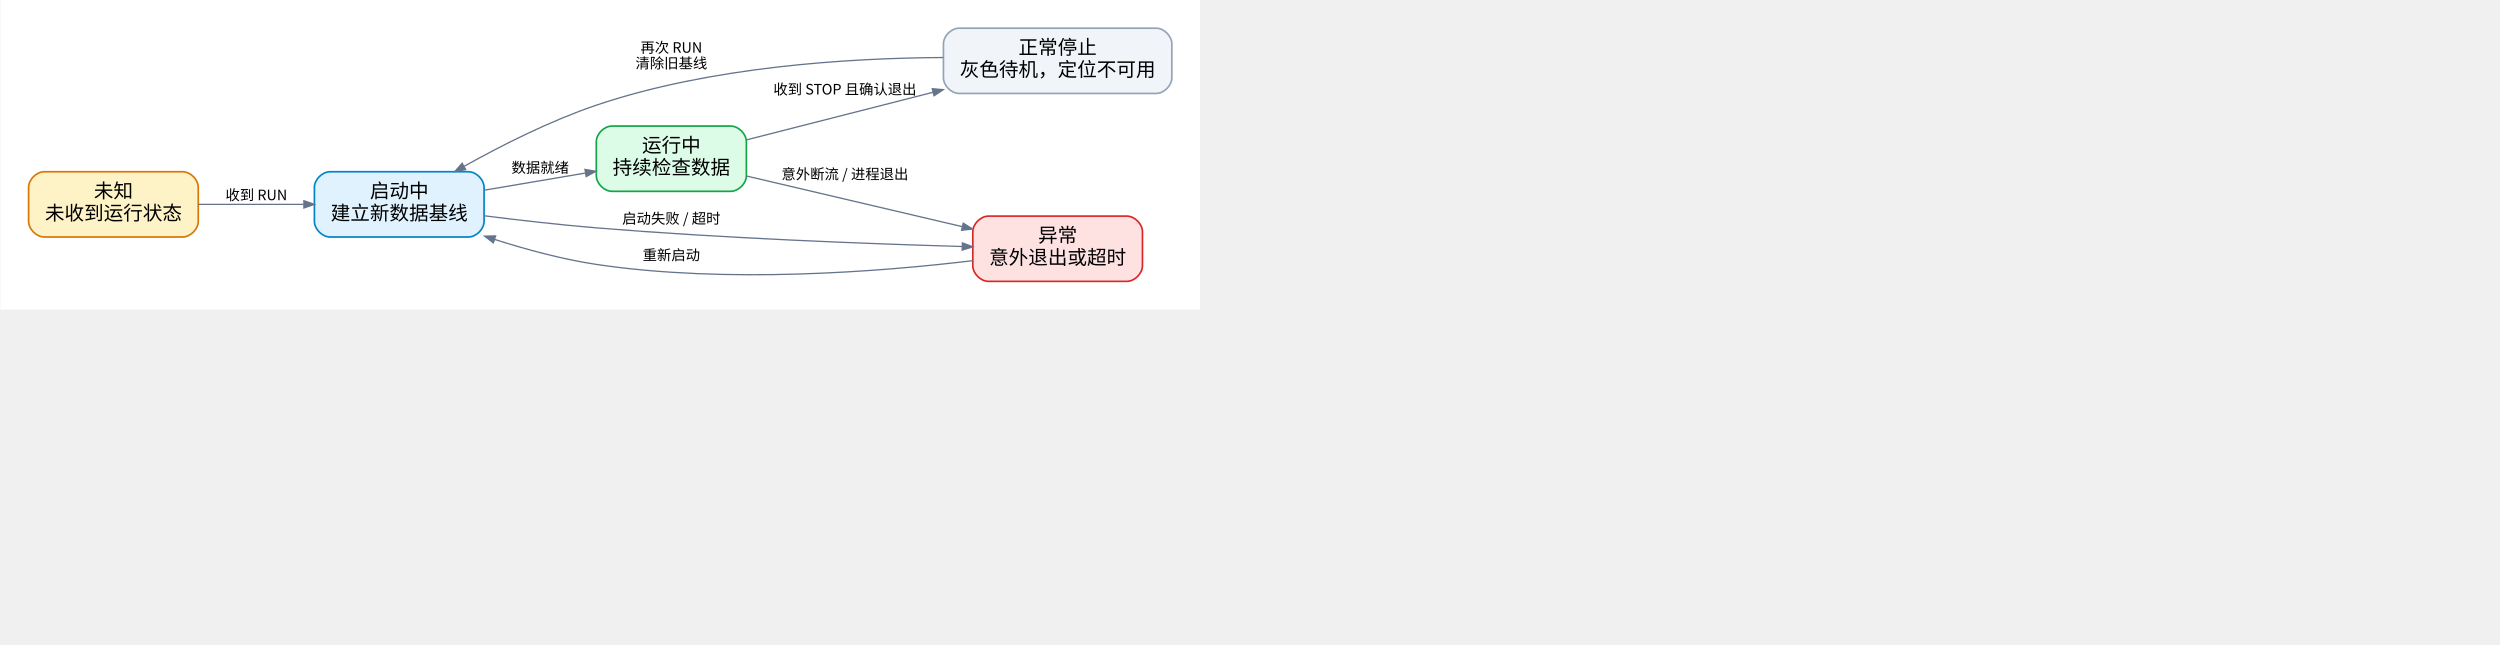
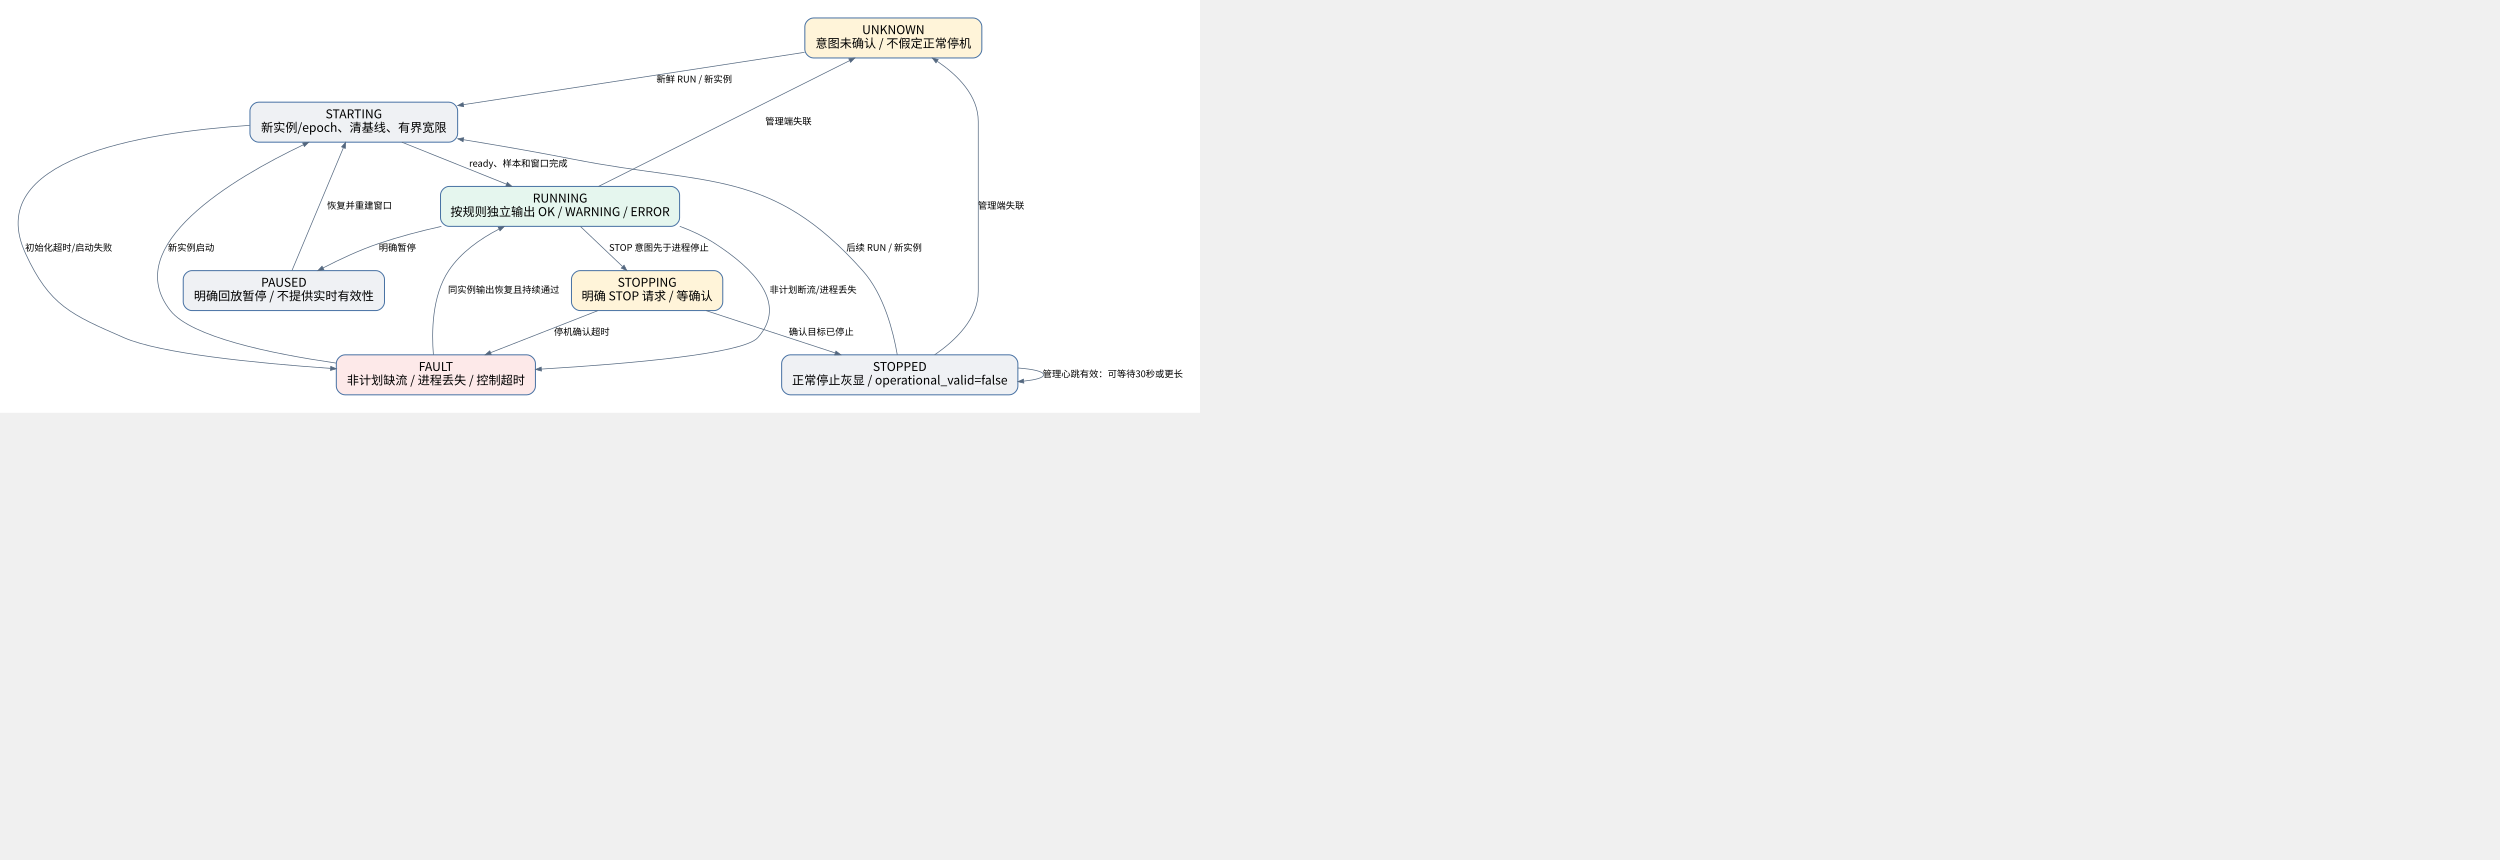
- <svg xmlns="http://www.w3.org/2000/svg" width="1915pt" height="494pt" viewBox="0.00 0.00 919.20 237.20">
-   <g id="graph0" class="graph" transform="scale(0.48 0.48) rotate(0) translate(21.6 215.6)">
-     <polygon fill="white" stroke="transparent" points="-21.6,21.6 -21.6,-215.6 897.6,-215.6 897.6,21.6 -21.6,21.6" />
+ <svg xmlns="http://www.w3.org/2000/svg" width="3503pt" height="1205pt" viewBox="0.00 0.00 1681.45 578.40">
+   <g id="graph0" class="graph" transform="scale(0.48 0.48) rotate(0) translate(25.2 553.2)">
+     <polygon fill="white" stroke="transparent" points="-25.2,25.2 -25.2,-553.2 1656.25,-553.2 1656.25,25.2 -25.2,25.2" />
    <g id="node1" class="node">
-       <path fill="#fef3c7" stroke="#d97706" stroke-width="1.3" d="M118,-84C118,-84 12,-84 12,-84 6,-84 0,-78 0,-72 0,-72 0,-46 0,-46 0,-40 6,-34 12,-34 12,-34 118,-34 118,-34 124,-34 130,-40 130,-46 130,-46 130,-72 130,-72 130,-78 124,-84 118,-84" />
-       <text text-anchor="middle" x="65" y="-64" font-family="Noto Sans CJK SC" font-size="15.00">未知</text>
-       <text text-anchor="middle" x="65" y="-47" font-family="Noto Sans CJK SC" font-size="15.00">未收到运行状态</text>
+       <path fill="#fff4d9" stroke="#4771a3" stroke-width="1.4" d="M1338.55,-528C1338.55,-528 1114.55,-528 1114.55,-528 1108.55,-528 1102.55,-522 1102.55,-516 1102.55,-516 1102.55,-484 1102.55,-484 1102.55,-478 1108.55,-472 1114.55,-472 1114.55,-472 1338.55,-472 1338.55,-472 1344.55,-472 1350.55,-478 1350.55,-484 1350.55,-484 1350.55,-516 1350.55,-516 1350.55,-522 1344.55,-528 1338.55,-528" />
+       <text text-anchor="middle" x="1226.55" y="-505.4" font-family="Noto Sans CJK SC" font-size="17.00">UNKNOWN</text>
+       <text text-anchor="middle" x="1226.55" y="-486.4" font-family="Noto Sans CJK SC" font-size="17.00">意图未确认 / 不假定正常停机</text>
    </g>
    <g id="node2" class="node">
-       <path fill="#e0f2fe" stroke="#0284c7" stroke-width="1.3" d="M337,-84C337,-84 231,-84 231,-84 225,-84 219,-78 219,-72 219,-72 219,-46 219,-46 219,-40 225,-34 231,-34 231,-34 337,-34 337,-34 343,-34 349,-40 349,-46 349,-46 349,-72 349,-72 349,-78 343,-84 337,-84" />
-       <text text-anchor="middle" x="284" y="-64" font-family="Noto Sans CJK SC" font-size="15.00">启动中</text>
-       <text text-anchor="middle" x="284" y="-47" font-family="Noto Sans CJK SC" font-size="15.00">建立新数据基线</text>
+       <path fill="#eff1f4" stroke="#4771a3" stroke-width="1.4" d="M604.05,-410C604.05,-410 337.05,-410 337.05,-410 331.05,-410 325.05,-404 325.05,-398 325.05,-398 325.05,-366 325.05,-366 325.05,-360 331.05,-354 337.05,-354 337.05,-354 604.05,-354 604.05,-354 610.05,-354 616.05,-360 616.05,-366 616.05,-366 616.05,-398 616.05,-398 616.05,-404 610.05,-410 604.05,-410" />
+       <text text-anchor="middle" x="470.55" y="-387.4" font-family="Noto Sans CJK SC" font-size="17.00">STARTING</text>
+       <text text-anchor="middle" x="470.55" y="-368.4" font-family="Noto Sans CJK SC" font-size="17.00">新实例/epoch、清基线、有界宽限</text>
    </g>
    <g id="edge1" class="edge">
-       <path fill="none" stroke="#64748b" d="M130.23,-59C155.49,-59 184.61,-59 210.61,-59" />
-       <polygon fill="#64748b" stroke="#64748b" points="210.94,-61.8 218.94,-59 210.94,-56.2 210.94,-61.8" />
-       <text text-anchor="middle" x="174.5" y="-62.2" font-family="Noto Sans CJK SC" font-size="11.00">收到 RUN</text>
+       <path fill="none" stroke="#53677f" d="M1102.13,-479.91C971.22,-459.82 764.98,-428.18 624.04,-406.55" />
+       <polygon fill="#53677f" stroke="#53677f" points="624.45,-403.78 616.12,-405.34 623.6,-409.32 624.45,-403.78" />
+       <text text-anchor="middle" x="947.55" y="-437.6" font-family="Noto Sans CJK SC" font-size="13.00">新鲜 RUN / 新实例</text>
    </g>
    <g id="node3" class="node">
-       <path fill="#dcfce7" stroke="#16a34a" stroke-width="1.3" d="M538,-119C538,-119 447,-119 447,-119 441,-119 435,-113 435,-107 435,-107 435,-81 435,-81 435,-75 441,-69 447,-69 447,-69 538,-69 538,-69 544,-69 550,-75 550,-81 550,-81 550,-107 550,-107 550,-113 544,-119 538,-119" />
-       <text text-anchor="middle" x="492.5" y="-99" font-family="Noto Sans CJK SC" font-size="15.00">运行中</text>
-       <text text-anchor="middle" x="492.5" y="-82" font-family="Noto Sans CJK SC" font-size="15.00">持续检查数据</text>
+       <path fill="#e5f6ee" stroke="#4771a3" stroke-width="1.4" d="M915.05,-292C915.05,-292 604.05,-292 604.05,-292 598.05,-292 592.05,-286 592.05,-280 592.05,-280 592.05,-248 592.05,-248 592.05,-242 598.05,-236 604.05,-236 604.05,-236 915.05,-236 915.05,-236 921.05,-236 927.05,-242 927.05,-248 927.05,-248 927.05,-280 927.05,-280 927.05,-286 921.05,-292 915.05,-292" />
+       <text text-anchor="middle" x="759.55" y="-269.4" font-family="Noto Sans CJK SC" font-size="17.00">RUNNING</text>
+       <text text-anchor="middle" x="759.55" y="-250.4" font-family="Noto Sans CJK SC" font-size="17.00">按规则独立输出 OK / WARNING / ERROR</text>
    </g>
    <g id="edge2" class="edge">
-       <path fill="none" stroke="#64748b" d="M349.21,-69.88C373.88,-74.07 402.05,-78.84 426.78,-83.03" />
-       <polygon fill="#64748b" stroke="#64748b" points="426.32,-85.79 434.68,-84.37 427.26,-80.27 426.32,-85.79" />
-       <text text-anchor="middle" x="392" y="-83.2" font-family="Noto Sans CJK SC" font-size="11.00">数据就绪</text>
+       <path fill="none" stroke="#53677f" d="M537.94,-353.95C581.86,-336.32 639.23,-313.29 684.59,-295.09" />
+       <polygon fill="#53677f" stroke="#53677f" points="685.67,-297.67 692.05,-292.09 683.58,-292.47 685.67,-297.67" />
+       <text text-anchor="middle" x="701.05" y="-319.6" font-family="Noto Sans CJK SC" font-size="13.00">ready、样本和窗口完成</text>
+     </g>
+     <g id="node6" class="node">
+       <path fill="#fde9e9" stroke="#4771a3" stroke-width="1.4" d="M713.05,-56C713.05,-56 458.05,-56 458.05,-56 452.05,-56 446.05,-50 446.05,-44 446.05,-44 446.05,-12 446.05,-12 446.05,-6 452.05,0 458.05,0 458.05,0 713.05,0 713.05,0 719.05,0 725.05,-6 725.05,-12 725.05,-12 725.05,-44 725.05,-44 725.05,-50 719.05,-56 713.05,-56" />
+       <text text-anchor="middle" x="585.55" y="-33.4" font-family="Noto Sans CJK SC" font-size="17.00">FAULT</text>
+       <text text-anchor="middle" x="585.55" y="-14.4" font-family="Noto Sans CJK SC" font-size="17.00">非计划缺流 / 进程丢失 / 控制超时</text>
+     </g>
+     <g id="edge3" class="edge">
+       <path fill="none" stroke="#53677f" d="M324.83,-377.58C168.41,-367.2 -50.05,-329.54 10.55,-198 44.31,-124.7 74.6,-112.3 148.55,-80 199.12,-57.91 331.81,-44.51 437.81,-37.03" />
+       <polygon fill="#53677f" stroke="#53677f" points="438.26,-39.8 446.04,-36.45 437.87,-34.22 438.26,-39.8" />
+       <text text-anchor="middle" x="71.05" y="-201.6" font-family="Noto Sans CJK SC" font-size="13.00">初始化超时/启动失败</text>
+     </g>
+     <g id="edge15" class="edge">
+       <path fill="none" stroke="#53677f" d="M813.45,-292.01C900.91,-335.83 1073.21,-422.17 1165.23,-468.27" />
+       <polygon fill="#53677f" stroke="#53677f" points="1164.11,-470.85 1172.52,-471.93 1166.62,-465.84 1164.11,-470.85" />
+       <text text-anchor="middle" x="1079.55" y="-378.6" font-family="Noto Sans CJK SC" font-size="13.00">管理端失联</text>
+     </g>
+     <g id="node4" class="node">
+       <path fill="#fff4d9" stroke="#4771a3" stroke-width="1.4" d="M975.55,-174C975.55,-174 787.55,-174 787.55,-174 781.55,-174 775.55,-168 775.55,-162 775.55,-162 775.55,-130 775.55,-130 775.55,-124 781.55,-118 787.55,-118 787.55,-118 975.55,-118 975.55,-118 981.55,-118 987.55,-124 987.55,-130 987.55,-130 987.55,-162 987.55,-162 987.55,-168 981.55,-174 975.55,-174" />
+       <text text-anchor="middle" x="881.55" y="-151.4" font-family="Noto Sans CJK SC" font-size="17.00">STOPPING</text>
+       <text text-anchor="middle" x="881.55" y="-132.4" font-family="Noto Sans CJK SC" font-size="17.00">明确 STOP 请求 / 等确认</text>
+     </g>
+     <g id="edge4" class="edge">
+       <path fill="none" stroke="#53677f" d="M788.15,-235.8C805.74,-219.08 828.4,-197.54 846.99,-179.86" />
+       <polygon fill="#53677f" stroke="#53677f" points="849.26,-181.57 853.12,-174.03 845.4,-177.51 849.26,-181.57" />
+       <text text-anchor="middle" x="898.05" y="-201.6" font-family="Noto Sans CJK SC" font-size="13.00">STOP 意图先于进程停止</text>
+     </g>
+     <g id="edge9" class="edge">
+       <path fill="none" stroke="#53677f" d="M927.33,-236.1C944.67,-229.7 961.45,-221.78 976.55,-212 1030.63,-176.96 1079.48,-128.06 1036.55,-80 1016.32,-57.36 857,-43.49 733.38,-36.05" />
+       <polygon fill="#53677f" stroke="#53677f" points="733.44,-33.24 725.29,-35.56 733.11,-38.83 733.44,-33.24" />
+       <text text-anchor="middle" x="1114.05" y="-142.6" font-family="Noto Sans CJK SC" font-size="13.00">非计划断流/进程丢失</text>
+     </g>
+     <g id="node7" class="node">
+       <path fill="#eff1f4" stroke="#4771a3" stroke-width="1.4" d="M501.55,-174C501.55,-174 243.55,-174 243.55,-174 237.55,-174 231.55,-168 231.55,-162 231.55,-162 231.55,-130 231.55,-130 231.55,-124 237.55,-118 243.55,-118 243.55,-118 501.55,-118 501.55,-118 507.55,-118 513.55,-124 513.55,-130 513.55,-130 513.55,-162 513.55,-162 513.55,-168 507.55,-174 501.55,-174" />
+       <text text-anchor="middle" x="372.55" y="-151.4" font-family="Noto Sans CJK SC" font-size="17.00">PAUSED</text>
+       <text text-anchor="middle" x="372.55" y="-132.4" font-family="Noto Sans CJK SC" font-size="17.00">明确回放暂停 / 不提供实时有效性</text>
+     </g>
+     <g id="edge12" class="edge">
+       <path fill="none" stroke="#53677f" d="M593.28,-236C563.71,-229.4 533.45,-221.45 505.55,-212 478.96,-203 450.86,-189.85 427.37,-177.73" />
+       <polygon fill="#53677f" stroke="#53677f" points="428.62,-175.23 420.23,-174.01 426.03,-180.19 428.62,-175.23" />
+       <text text-anchor="middle" x="531.55" y="-201.6" font-family="Noto Sans CJK SC" font-size="13.00">明确暂停</text>
    </g>
    <g id="node5" class="node">
-       <path fill="#fee2e2" stroke="#dc2626" stroke-width="1.3" d="M841.5,-50C841.5,-50 735.5,-50 735.5,-50 729.5,-50 723.5,-44 723.5,-38 723.5,-38 723.5,-12 723.5,-12 723.5,-6 729.5,0 735.5,0 735.5,0 841.5,0 841.5,0 847.5,0 853.5,-6 853.5,-12 853.5,-12 853.5,-38 853.5,-38 853.5,-44 847.5,-50 841.5,-50" />
-       <text text-anchor="middle" x="788.5" y="-30" font-family="Noto Sans CJK SC" font-size="15.00">异常</text>
-       <text text-anchor="middle" x="788.5" y="-13" font-family="Noto Sans CJK SC" font-size="15.00">意外退出或超时</text>
-     </g>
-     <g id="edge3" class="edge">
-       <path fill="none" stroke="#64748b" d="M349.13,-50.25C375.66,-46.9 406.77,-43.33 435,-41 531.85,-33 644.03,-28.77 715.35,-26.71" />
-       <polygon fill="#64748b" stroke="#64748b" points="715.49,-29.51 723.41,-26.48 715.33,-23.91 715.49,-29.51" />
-       <text text-anchor="middle" x="492.5" y="-44.2" font-family="Noto Sans CJK SC" font-size="11.00">启动失败 / 超时</text>
-     </g>
-     <g id="node4" class="node">
-       <path fill="#f1f5f9" stroke="#94a3b8" stroke-width="1.3" d="M864,-194C864,-194 713,-194 713,-194 707,-194 701,-188 701,-182 701,-182 701,-156 701,-156 701,-150 707,-144 713,-144 713,-144 864,-144 864,-144 870,-144 876,-150 876,-156 876,-156 876,-182 876,-182 876,-188 870,-194 864,-194" />
-       <text text-anchor="middle" x="788.5" y="-174" font-family="Noto Sans CJK SC" font-size="15.00">正常停止</text>
-       <text text-anchor="middle" x="788.5" y="-157" font-family="Noto Sans CJK SC" font-size="15.00">灰色待机，定位不可用</text>
-     </g>
-     <g id="edge4" class="edge">
-       <path fill="none" stroke="#64748b" d="M550.19,-108.46C590.65,-118.78 646.02,-132.91 693.1,-144.92" />
-       <polygon fill="#64748b" stroke="#64748b" points="692.44,-147.64 700.88,-146.9 693.82,-142.21 692.44,-147.64" />
-       <text text-anchor="middle" x="625.5" y="-143.2" font-family="Noto Sans CJK SC" font-size="11.00">收到 STOP 且确认退出</text>
+       <path fill="#eff1f4" stroke="#4771a3" stroke-width="1.4" d="M1389.05,-56C1389.05,-56 1082.05,-56 1082.05,-56 1076.05,-56 1070.05,-50 1070.05,-44 1070.05,-44 1070.05,-12 1070.05,-12 1070.05,-6 1076.05,0 1082.05,0 1082.05,0 1389.05,0 1389.05,0 1395.05,0 1401.05,-6 1401.05,-12 1401.05,-12 1401.05,-44 1401.05,-44 1401.05,-50 1395.05,-56 1389.05,-56" />
+       <text text-anchor="middle" x="1235.55" y="-33.4" font-family="Noto Sans CJK SC" font-size="17.00">STOPPED</text>
+       <text text-anchor="middle" x="1235.55" y="-14.4" font-family="Noto Sans CJK SC" font-size="17.00">正常停止灰显 / operational_valid=false</text>
    </g>
    <g id="edge5" class="edge">
-       <path fill="none" stroke="#64748b" d="M550.19,-80.7C597.23,-69.66 664.41,-53.89 715.3,-41.94" />
-       <polygon fill="#64748b" stroke="#64748b" points="716.17,-44.62 723.32,-40.06 714.89,-39.16 716.17,-44.62" />
-       <text text-anchor="middle" x="625.5" y="-78.2" font-family="Noto Sans CJK SC" font-size="11.00">意外断流 / 进程退出</text>
+       <path fill="none" stroke="#53677f" d="M964.1,-117.95C1018.34,-100.17 1089.33,-76.91 1145.1,-58.64" />
+       <polygon fill="#53677f" stroke="#53677f" points="1146.14,-61.25 1152.87,-56.09 1144.39,-55.92 1146.14,-61.25" />
+       <text text-anchor="middle" x="1125.55" y="-83.6" font-family="Noto Sans CJK SC" font-size="13.00">确认目标已停止</text>
    </g>
    <g id="edge6" class="edge">
-       <path fill="none" stroke="#64748b" d="M700.81,-171.53C628.02,-171.11 522.22,-164.49 435,-135 399.69,-123.06 362.29,-104.13 333.67,-88.14" />
-       <polygon fill="#64748b" stroke="#64748b" points="334.93,-85.64 326.58,-84.15 332.18,-90.52 334.93,-85.64" />
-       <text text-anchor="middle" x="492.5" y="-175.2" font-family="Noto Sans CJK SC" font-size="11.00">再次 RUN</text>
-       <text text-anchor="middle" x="492.5" y="-163.2" font-family="Noto Sans CJK SC" font-size="11.00">清除旧基线</text>
+       <path fill="none" stroke="#53677f" d="M812.52,-117.95C767.54,-100.32 708.78,-77.29 662.32,-59.09" />
+       <polygon fill="#53677f" stroke="#53677f" points="663.15,-56.41 654.68,-56.09 661.11,-61.62 663.15,-56.41" />
+       <text text-anchor="middle" x="790.05" y="-83.6" font-family="Noto Sans CJK SC" font-size="13.00">停机确认超时</text>
+     </g>
+     <g id="edge14" class="edge">
+       <path fill="none" stroke="#53677f" d="M1284.44,-56.02C1313.81,-76.21 1345.55,-106.84 1345.55,-145 1345.55,-383 1345.55,-383 1345.55,-383 1345.55,-419.06 1317.19,-447.56 1288.15,-467.28" />
+       <polygon fill="#53677f" stroke="#53677f" points="1286.33,-465.13 1281.17,-471.86 1289.4,-469.81 1286.33,-465.13" />
+       <text text-anchor="middle" x="1377.55" y="-260.6" font-family="Noto Sans CJK SC" font-size="13.00">管理端失联</text>
+     </g>
+     <g id="edge8" class="edge">
+       <path fill="none" stroke="#53677f" d="M1232.04,-56.17C1226.66,-87.88 1213.63,-140.27 1183.55,-174 1055.17,-317.96 967.8,-292.71 778.55,-330 728.55,-339.85 673.74,-349.35 624.39,-357.42" />
+       <polygon fill="#53677f" stroke="#53677f" points="623.64,-354.7 616.2,-358.75 624.54,-360.23 623.64,-354.7" />
+       <text text-anchor="middle" x="1213.55" y="-201.6" font-family="Noto Sans CJK SC" font-size="13.00">后续 RUN / 新实例</text>
    </g>
    <g id="edge7" class="edge">
-       <path fill="none" stroke="#64748b" d="M723.42,-15.85C652.47,-7.34 534.92,1.98 435,-13 409.11,-16.88 381.52,-24.33 357.16,-32.12" />
-       <polygon fill="#64748b" stroke="#64748b" points="356.11,-29.52 349.37,-34.66 357.84,-34.84 356.11,-29.52" />
-       <text text-anchor="middle" x="492.5" y="-16.2" font-family="Noto Sans CJK SC" font-size="11.00">重新启动</text>
+       <path fill="none" stroke="#53677f" d="M1401.17,-37.56C1422.76,-35.92 1437.05,-32.73 1437.05,-28 1437.05,-23.9 1426.3,-20.96 1409.37,-19.18" />
+       <polygon fill="#53677f" stroke="#53677f" points="1409.38,-16.37 1401.17,-18.44 1408.88,-21.94 1409.38,-16.37" />
+       <text text-anchor="middle" x="1534.05" y="-24.6" font-family="Noto Sans CJK SC" font-size="13.00">管理心跳有效：可等待30秒或更长</text>
+     </g>
+     <g id="edge10" class="edge">
+       <path fill="none" stroke="#53677f" d="M445.84,-44.42C352.84,-57.9 242.6,-81.18 213.55,-118 141.7,-209.07 301.32,-303.36 400.02,-350.41" />
+       <polygon fill="#53677f" stroke="#53677f" points="398.88,-352.97 407.31,-353.86 401.27,-347.91 398.88,-352.97" />
+       <text text-anchor="middle" x="242.55" y="-201.6" font-family="Noto Sans CJK SC" font-size="13.00">新实例启动</text>
+     </g>
+     <g id="edge11" class="edge">
+       <path fill="none" stroke="#53677f" d="M582.09,-56.05C579.55,-87.17 579.91,-138.54 603.55,-174 620.46,-199.38 647.22,-218.35 673.84,-232.12" />
+       <polygon fill="#53677f" stroke="#53677f" points="672.92,-234.79 681.33,-235.86 675.43,-229.78 672.92,-234.79" />
+       <text text-anchor="middle" x="680.55" y="-142.6" font-family="Noto Sans CJK SC" font-size="13.00">同实例输出恢复且持续通过</text>
+     </g>
+     <g id="edge13" class="edge">
+       <path fill="none" stroke="#53677f" d="M383.91,-174.13C401.75,-216.73 436.33,-299.29 455.98,-346.21" />
+       <polygon fill="#53677f" stroke="#53677f" points="453.44,-347.4 459.11,-353.7 458.61,-345.24 453.44,-347.4" />
+       <text text-anchor="middle" x="478.55" y="-260.6" font-family="Noto Sans CJK SC" font-size="13.00">恢复并重建窗口</text>
    </g>
  </g>
</svg>
